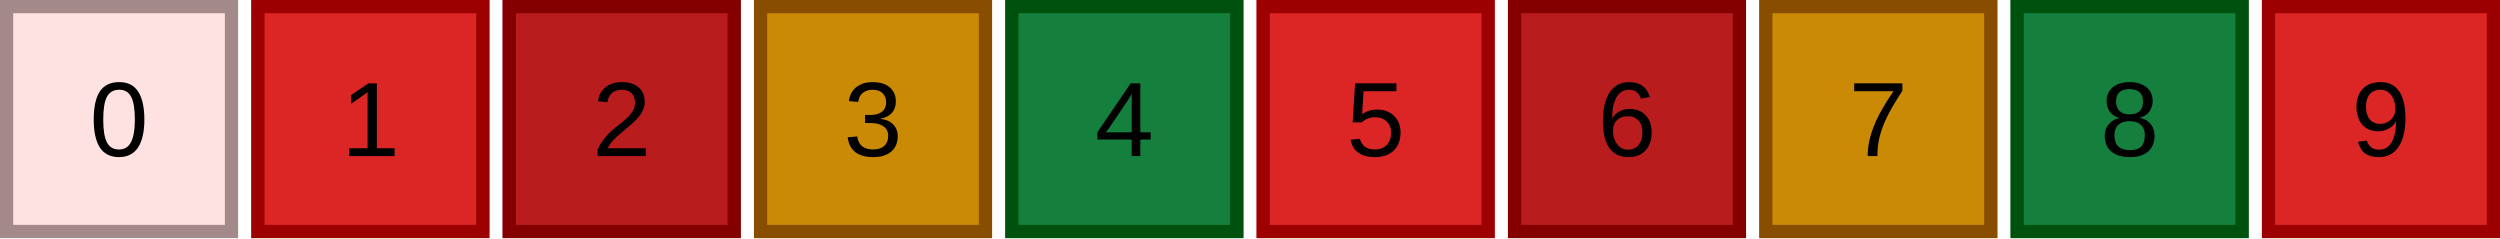
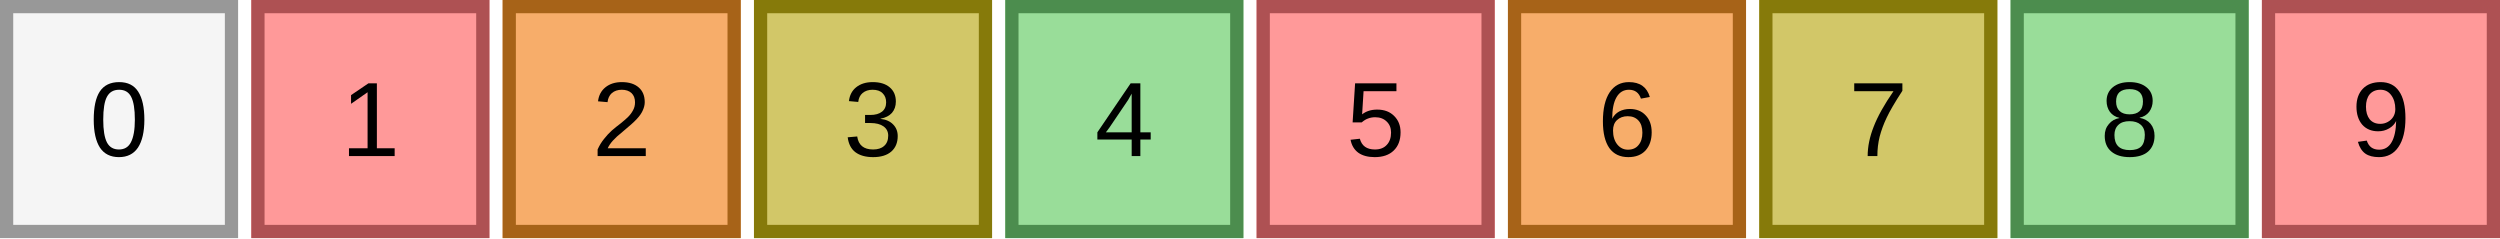
<svg xmlns="http://www.w3.org/2000/svg" width="189" height="18">
-   <rect x="0" y="0" width="18" height="18" fill="#fee2e2" />
-   <rect x="0.5" y="0.5" width="17" height="17" fill="none" stroke="#a3898a" stroke-width="1" />
+   <rect x="0" y="0" width="18" height="18" fill="#f5f5f5" />
+   <rect x="0.5" y="0.5" width="17" height="17" fill="none" stroke="#989898" stroke-width="1" />
  <text x="9" y="11.8" text-anchor="middle" font-family="Arial, sans-serif" font-size="8" fill="#000000">0</text>
-   <rect x="19" y="0" width="18" height="18" fill="#dc2626" />
-   <rect x="19.5" y="0.5" width="17" height="17" fill="none" stroke="#9d0000" stroke-width="1" />
+   <rect x="19" y="0" width="18" height="18" fill="#ff9999" />
+   <rect x="19.5" y="0.5" width="17" height="17" fill="none" stroke="#ae5153" stroke-width="1" />
  <text x="28" y="11.8" text-anchor="middle" font-family="Arial, sans-serif" font-size="8" fill="#000000">1</text>
-   <rect x="38" y="0" width="18" height="18" fill="#b91c1c" />
-   <rect x="38.5" y="0.5" width="17" height="17" fill="none" stroke="#840000" stroke-width="1" />
+   <rect x="38" y="0" width="18" height="18" fill="#f7ad6a" />
+   <rect x="38.5" y="0.5" width="17" height="17" fill="none" stroke="#a76318" stroke-width="1" />
  <text x="47" y="11.8" text-anchor="middle" font-family="Arial, sans-serif" font-size="8" fill="#000000">2</text>
-   <rect x="57" y="0" width="18" height="18" fill="#ca8a04" />
-   <rect x="57.5" y="0.5" width="17" height="17" fill="none" stroke="#894d00" stroke-width="1" />
+   <rect x="57" y="0" width="18" height="18" fill="#d2c768" />
+   <rect x="57.5" y="0.5" width="17" height="17" fill="none" stroke="#867a0a" stroke-width="1" />
  <text x="66" y="11.8" text-anchor="middle" font-family="Arial, sans-serif" font-size="8" fill="#000000">3</text>
-   <rect x="76" y="0" width="18" height="18" fill="#15803d" />
-   <rect x="76.5" y="0.5" width="17" height="17" fill="none" stroke="#00510e" stroke-width="1" />
+   <rect x="76" y="0" width="18" height="18" fill="#99dd99" />
+   <rect x="76.5" y="0.5" width="17" height="17" fill="none" stroke="#4c8d4e" stroke-width="1" />
  <text x="85" y="11.8" text-anchor="middle" font-family="Arial, sans-serif" font-size="8" fill="#000000">4</text>
-   <rect x="95" y="0" width="18" height="18" fill="#dc2626" />
-   <rect x="95.5" y="0.5" width="17" height="17" fill="none" stroke="#9d0000" stroke-width="1" />
+   <rect x="95" y="0" width="18" height="18" fill="#ff9999" />
+   <rect x="95.5" y="0.5" width="17" height="17" fill="none" stroke="#ae5153" stroke-width="1" />
  <text x="104" y="11.8" text-anchor="middle" font-family="Arial, sans-serif" font-size="8" fill="#000000">5</text>
-   <rect x="114" y="0" width="18" height="18" fill="#b91c1c" />
-   <rect x="114.5" y="0.5" width="17" height="17" fill="none" stroke="#840000" stroke-width="1" />
+   <rect x="114" y="0" width="18" height="18" fill="#f7ad6a" />
+   <rect x="114.5" y="0.5" width="17" height="17" fill="none" stroke="#a76318" stroke-width="1" />
  <text x="123" y="11.8" text-anchor="middle" font-family="Arial, sans-serif" font-size="8" fill="#000000">6</text>
-   <rect x="133" y="0" width="18" height="18" fill="#ca8a04" />
-   <rect x="133.5" y="0.5" width="17" height="17" fill="none" stroke="#894d00" stroke-width="1" />
+   <rect x="133" y="0" width="18" height="18" fill="#d2c768" />
+   <rect x="133.5" y="0.5" width="17" height="17" fill="none" stroke="#867a0a" stroke-width="1" />
  <text x="142" y="11.8" text-anchor="middle" font-family="Arial, sans-serif" font-size="8" fill="#000000">7</text>
-   <rect x="152" y="0" width="18" height="18" fill="#15803d" />
-   <rect x="152.5" y="0.5" width="17" height="17" fill="none" stroke="#00510e" stroke-width="1" />
+   <rect x="152" y="0" width="18" height="18" fill="#99dd99" />
+   <rect x="152.5" y="0.5" width="17" height="17" fill="none" stroke="#4c8d4e" stroke-width="1" />
  <text x="161" y="11.8" text-anchor="middle" font-family="Arial, sans-serif" font-size="8" fill="#000000">8</text>
-   <rect x="171" y="0" width="18" height="18" fill="#dc2626" />
-   <rect x="171.5" y="0.5" width="17" height="17" fill="none" stroke="#9d0000" stroke-width="1" />
+   <rect x="171" y="0" width="18" height="18" fill="#ff9999" />
+   <rect x="171.5" y="0.5" width="17" height="17" fill="none" stroke="#ae5153" stroke-width="1" />
  <text x="180" y="11.8" text-anchor="middle" font-family="Arial, sans-serif" font-size="8" fill="#000000">9</text>
</svg>
